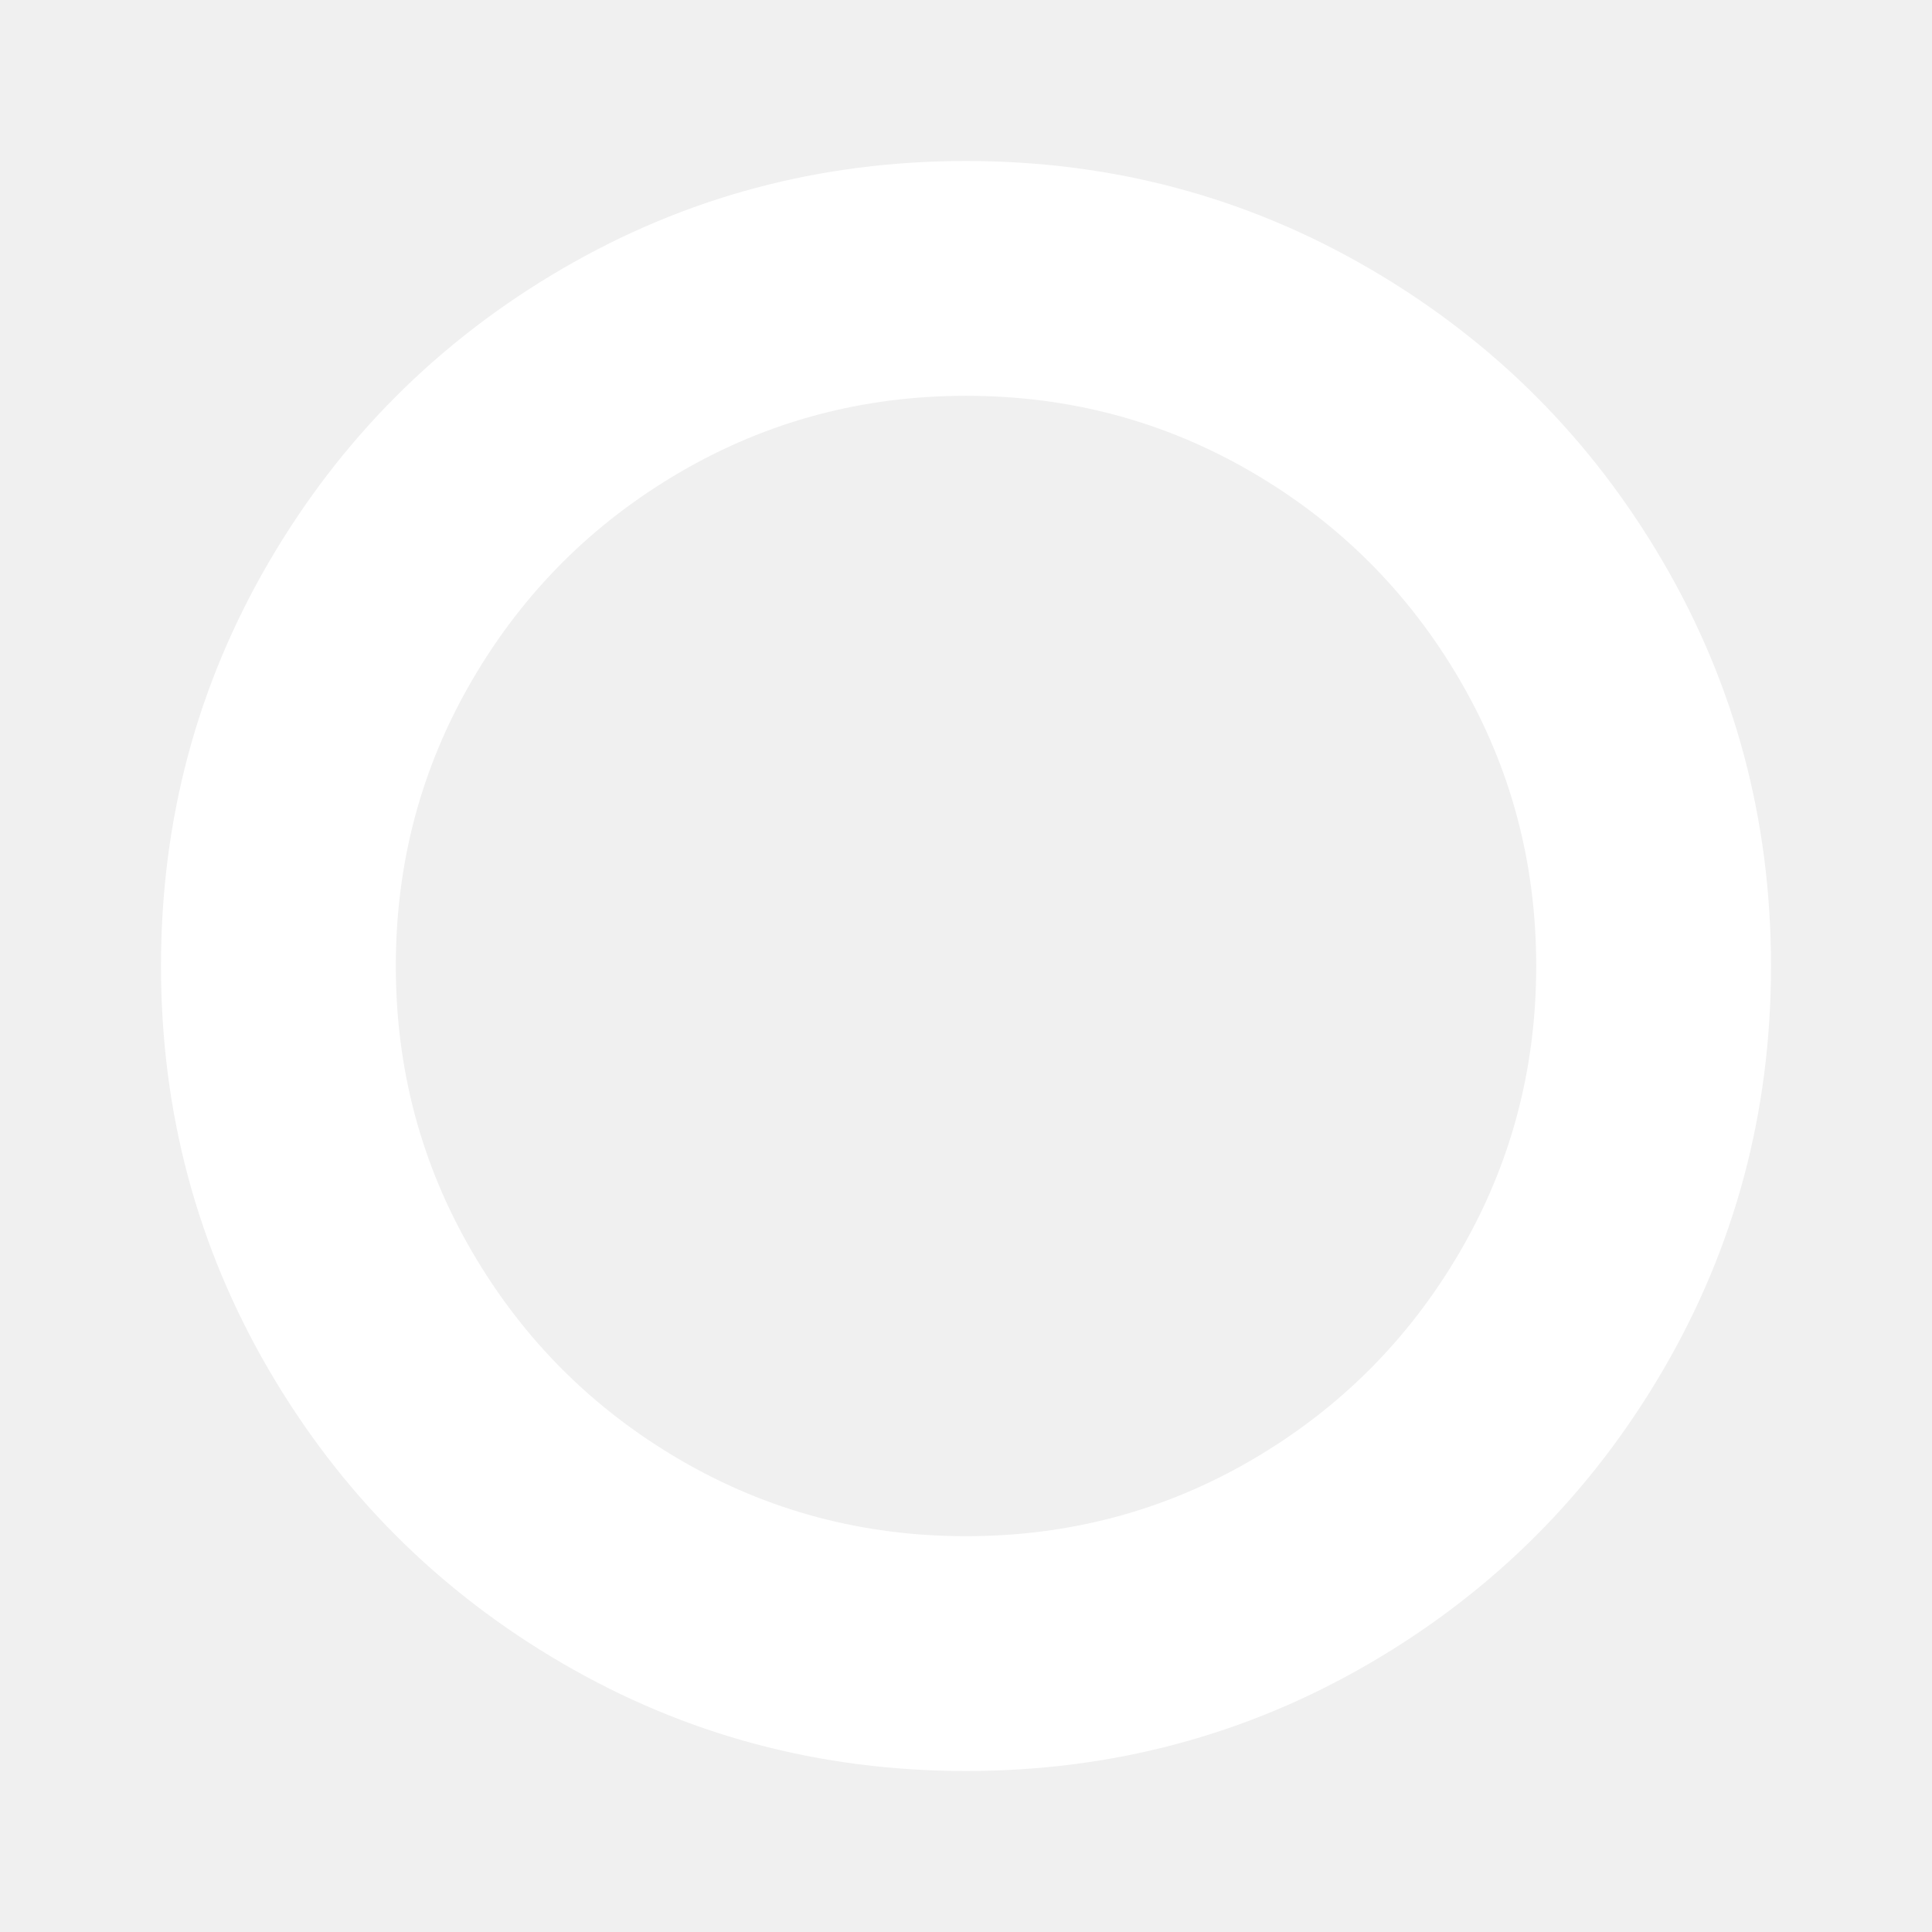
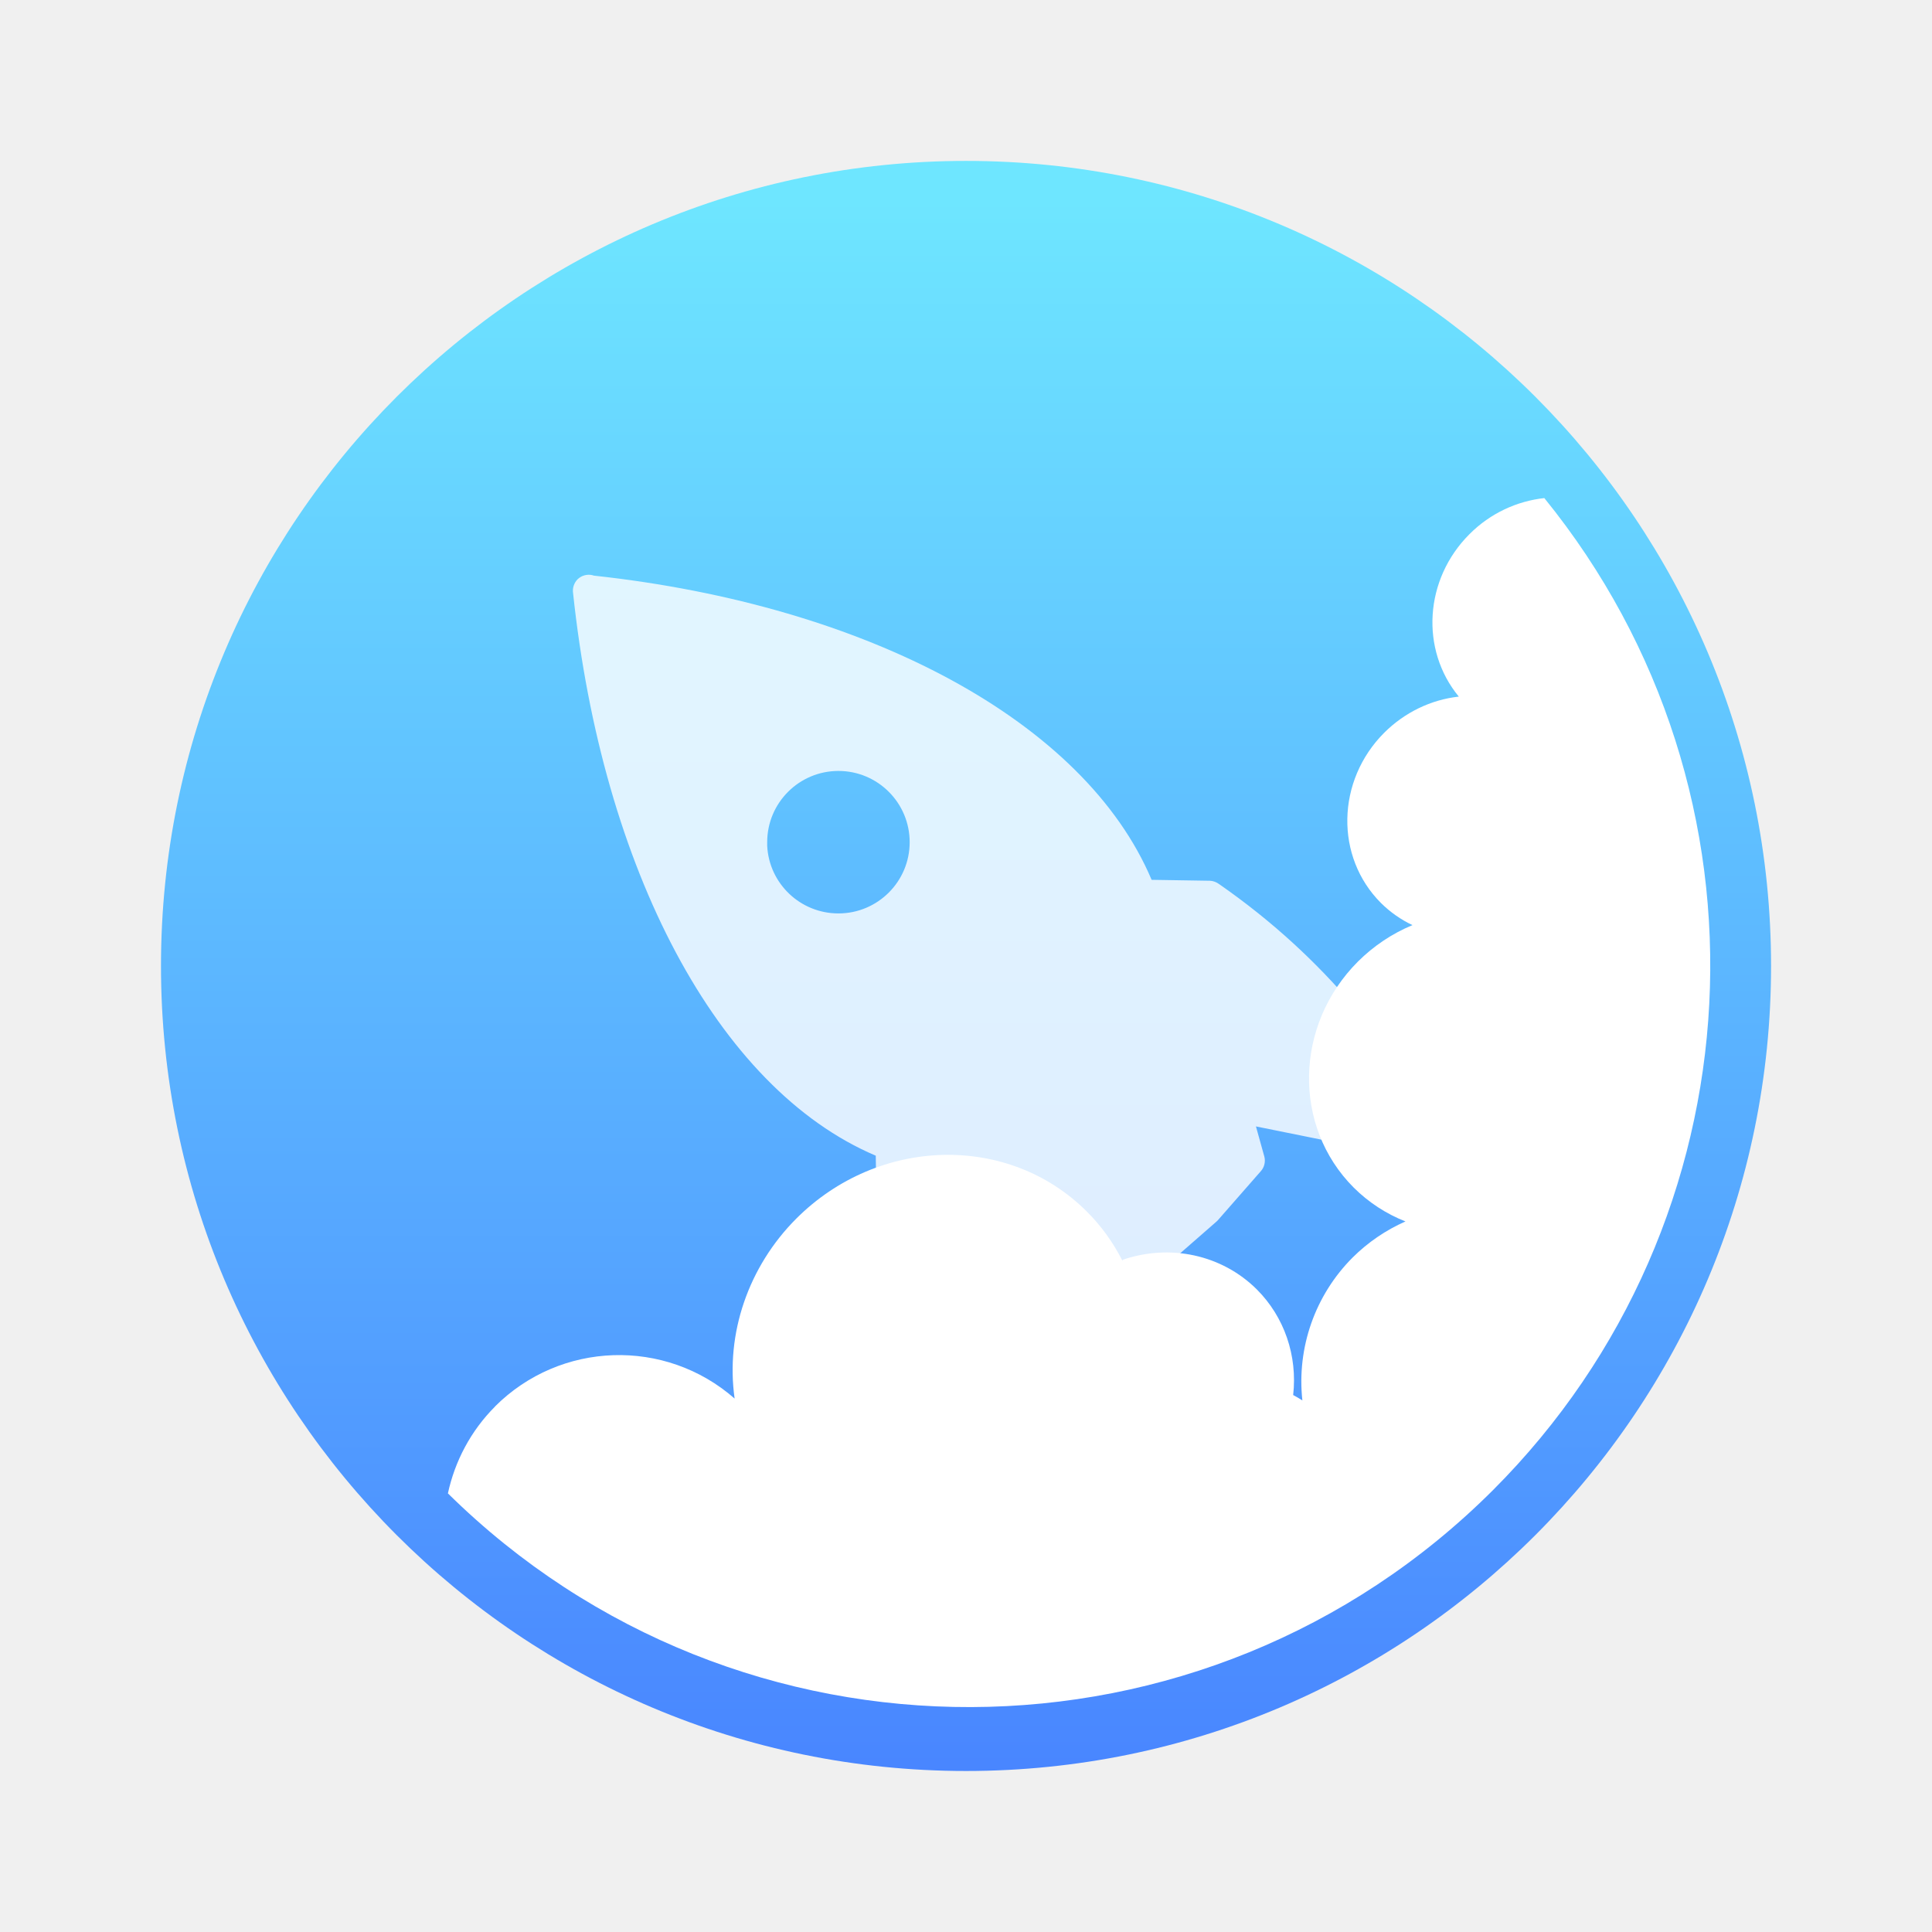
- <svg xmlns="http://www.w3.org/2000/svg" version="1.1" id="Capa_1" x="0px" y="0px" width="240" height="240" viewBox="0 0 240 240" xml:space="preserve">
-   <defs id="defs39" />
-   <g id="g4" style="fill:#ffffff;fill-opacity:1" transform="matrix(0.4560671,0,0,0.4560671,20,19.99954)">
-     <path d="M 409.133,109.203 C 389.525,75.611 362.928,49.014 329.335,29.407 295.736,9.801 259.058,0 219.273,0 179.492,0 142.803,9.801 109.21,29.407 75.615,49.011 49.018,75.608 29.41,109.203 9.801,142.8 0,179.489 0,219.267 c 0,39.78 9.804,76.463 29.407,110.062 19.607,33.592 46.204,60.189 79.799,79.798 33.597,19.605 70.283,29.407 110.063,29.407 39.78,0 76.47,-9.802 110.065,-29.407 33.593,-19.602 60.189,-46.206 79.795,-79.798 19.603,-33.596 29.403,-70.284 29.403,-110.062 0.001,-39.782 -9.8,-76.472 -29.399,-110.064 z m -55.391,188.005 c -13.894,23.791 -32.736,42.633 -56.527,56.534 -23.791,13.894 -49.771,20.834 -77.945,20.834 -28.167,0 -54.149,-6.94 -77.943,-20.834 C 117.536,339.841 98.694,320.999 84.8,297.208 70.903,273.417 63.957,247.436 63.957,219.267 c 0,-28.171 6.949,-54.152 20.843,-77.943 13.891,-23.791 32.738,-42.637 56.527,-56.53 23.791,-13.895 49.772,-20.84 77.943,-20.84 28.173,0 54.154,6.945 77.945,20.84 23.791,13.894 42.634,32.739 56.527,56.53 13.895,23.791 20.838,49.772 20.838,77.943 0,28.169 -6.943,54.15 -20.838,77.941 z" id="path2" style="fill:#ffffff;fill-opacity:1" />
+ <svg xmlns="http://www.w3.org/2000/svg" xmlns:xlink="http://www.w3.org/1999/xlink" width="240" height="240" viewBox="0 0 63.5 63.5" version="1.1" id="svg8">
+   <defs id="defs2">
+     <linearGradient id="linearGradient818">
+       <stop style="stop-color:#4986ff;stop-opacity:1" offset="0" id="stop814" />
+       <stop style="stop-color:#6ee6ff;stop-opacity:1" offset="1" id="stop816" />
+     </linearGradient>
+     <linearGradient xlink:href="#linearGradient818" id="linearGradient820" x1="8.386" y1="296.683" x2="8.386" y2="280.713" gradientUnits="userSpaceOnUse" gradientTransform="matrix(0.9492521,0,0,0.9492521,0.2894544,14.73589)" />
+     <style type="text/css" id="current-color-scheme">
+    .ColorScheme-Text { color:#5c616c; } .ColorScheme-Highlight { color:#5294e2; }
+   </style>
+     <style type="text/css" id="current-color-scheme-3">
+    .ColorScheme-Text { color:#5c616c; } .ColorScheme-Highlight { color:#5294e2; }
+   </style>
+     <style type="text/css" id="current-color-scheme-7">
+    .ColorScheme-Text { color:#5c616c; } .ColorScheme-Highlight { color:#5294e2; }
+   </style>
+     <style type="text/css" id="current-color-scheme-35">
+    .ColorScheme-Text { color:#5c616c; } .ColorScheme-Highlight { color:#5294e2; }
+   </style>
+     <style type="text/css" id="current-color-scheme-9">
+    .ColorScheme-Text { color:#5c616c; } .ColorScheme-Highlight { color:#5294e2; }
+   </style>
+     <style type="text/css" id="current-color-scheme-2">
+    .ColorScheme-Text { color:#5c616c; } .ColorScheme-Highlight { color:#5294e2; }
+   </style>
+     <style type="text/css" id="current-color-scheme-0">
+    .ColorScheme-Text { color:#5c616c; } .ColorScheme-Highlight { color:#5294e2; }
+   </style>
+     <style type="text/css" id="current-color-scheme-36">
+    .ColorScheme-Text { color:#5c616c; } .ColorScheme-Highlight { color:#5294e2; }
+   </style>
+     <style type="text/css" id="current-color-scheme-6">
+    .ColorScheme-Text { color:#5c616c; } .ColorScheme-Highlight { color:#5294e2; }
+   </style>
+     <style type="text/css" id="current-color-scheme-61">
+    .ColorScheme-Text { color:#5c616c; } .ColorScheme-Highlight { color:#5294e2; }
+   </style>
+     <style type="text/css" id="current-color-scheme-79">
+    .ColorScheme-Text { color:#5c616c; } .ColorScheme-Highlight { color:#5294e2; }
+   </style>
+     <style type="text/css" id="current-color-scheme-23">
+    .ColorScheme-Text { color:#5c616c; } .ColorScheme-Highlight { color:#5294e2; }
+   </style>
+     <style type="text/css" id="current-color-scheme-92">
+    .ColorScheme-Text { color:#5c616c; } .ColorScheme-Highlight { color:#5294e2; }
+   </style>
+     <style type="text/css" id="current-color-scheme-97">
+    .ColorScheme-Text { color:#5c616c; } .ColorScheme-Highlight { color:#5294e2; }
+   </style>
+     <style type="text/css" id="current-color-scheme-612">
+    .ColorScheme-Text { color:#5c616c; } .ColorScheme-Highlight { color:#5294e2; }
+   </style>
+     <style id="current-color-scheme-1" type="text/css">
+    .ColorScheme-Text { color:#5c616c; } .ColorScheme-Highlight { color:#5294e2; }
+   </style>
+     <style id="current-color-scheme-3-0" type="text/css">
+    .ColorScheme-Text { color:#5c616c; } .ColorScheme-Highlight { color:#5294e2; }
+   </style>
+     <style id="current-color-scheme-7-6" type="text/css">
+    .ColorScheme-Text { color:#5c616c; } .ColorScheme-Highlight { color:#5294e2; }
+   </style>
+     <style id="current-color-scheme-35-3" type="text/css">
+    .ColorScheme-Text { color:#5c616c; } .ColorScheme-Highlight { color:#5294e2; }
+   </style>
+     <style id="current-color-scheme-9-2" type="text/css">
+    .ColorScheme-Text { color:#5c616c; } .ColorScheme-Highlight { color:#5294e2; }
+   </style>
+     <style id="current-color-scheme-2-0" type="text/css">
+    .ColorScheme-Text { color:#5c616c; } .ColorScheme-Highlight { color:#5294e2; }
+   </style>
+     <style id="current-color-scheme-0-6" type="text/css">
+    .ColorScheme-Text { color:#5c616c; } .ColorScheme-Highlight { color:#5294e2; }
+   </style>
+     <style id="current-color-scheme-36-1" type="text/css">
+    .ColorScheme-Text { color:#5c616c; } .ColorScheme-Highlight { color:#5294e2; }
+   </style>
+     <style id="current-color-scheme-6-5" type="text/css">
+    .ColorScheme-Text { color:#5c616c; } .ColorScheme-Highlight { color:#5294e2; }
+   </style>
+     <style id="current-color-scheme-61-5" type="text/css">
+    .ColorScheme-Text { color:#5c616c; } .ColorScheme-Highlight { color:#5294e2; }
+   </style>
+     <style id="current-color-scheme-79-4" type="text/css">
+    .ColorScheme-Text { color:#5c616c; } .ColorScheme-Highlight { color:#5294e2; }
+   </style>
+     <style id="current-color-scheme-23-7" type="text/css">
+    .ColorScheme-Text { color:#5c616c; } .ColorScheme-Highlight { color:#5294e2; }
+   </style>
+     <style id="current-color-scheme-92-6" type="text/css">
+    .ColorScheme-Text { color:#5c616c; } .ColorScheme-Highlight { color:#5294e2; }
+   </style>
+     <style id="current-color-scheme-97-5" type="text/css">
+    .ColorScheme-Text { color:#5c616c; } .ColorScheme-Highlight { color:#5294e2; }
+   </style>
+     <style id="current-color-scheme-612-6" type="text/css">
+    .ColorScheme-Text { color:#5c616c; } .ColorScheme-Highlight { color:#5294e2; }
+   </style>
+   </defs>
+   <g id="layer1" transform="translate(0,-233.5)">
+     <g id="g874" transform="matrix(3.398364,0,0,3.398364,3.445806,-715.601)">
+       <circle r="7.786" cy="288.624" cx="8.329" id="path815" style="opacity:1;fill:url(#linearGradient820);fill-opacity:1;stroke:none;stroke-width:0.176;stroke-linecap:round;stroke-linejoin:round;stroke-miterlimit:4;stroke-dasharray:none;stroke-opacity:1" />
+       <g id="text891" style="font-style:normal;font-variant:normal;font-weight:normal;font-stretch:normal;font-size:2.462px;line-height:1.25;font-family:Sawasdee;-inkscape-font-specification:Sawasdee;letter-spacing:0px;word-spacing:0px;fill:#000000;fill-opacity:1;stroke:none;stroke-width:0.062" aria-label="hip-hip" />
+       <path style="fill:#ffffff;fill-opacity:0.806;stroke-width:0.033" d="m 4.527,285.002 c -1.477e-4,0.003 6.645e-4,0.006 0.001,0.01 0.282,2.669 1.392,4.795 2.928,5.447 l 0.008,0.562 c 7.048e-4,0.03 0.01,0.06 0.027,0.084 0.722,1.041 1.593,1.699 2.457,2.176 0.051,0.028 0.117,0.024 0.164,-0.01 0.047,-0.035 0.072,-0.098 0.06,-0.155 l -0.333,-1.649 0.291,0.081 c 0.048,0.014 0.103,9.5e-4 0.141,-0.032 l 0.476,-0.416 c 2.95e-4,-3.3e-4 7.18e-4,-7.1e-4 10e-4,-9.5e-4 0.006,-0.004 0.01,-0.01 0.015,-0.014 l 0.418,-0.477 c 0.034,-0.038 0.046,-0.093 0.033,-0.141 l -0.081,-0.291 1.649,0.333 c 0.057,0.011 0.119,-0.013 0.154,-0.06 0.034,-0.046 0.039,-0.113 0.011,-0.164 -0.477,-0.865 -1.134,-1.734 -2.175,-2.456 -0.025,-0.017 -0.054,-0.028 -0.084,-0.029 l -0.564,-0.009 c -0.647,-1.529 -2.74,-2.654 -5.394,-2.942 -0.047,-0.017 -0.102,-0.008 -0.142,0.022 -0.04,0.029 -0.063,0.08 -0.061,0.129 z m 1.879,2.461 c -4.631e-4,-0.012 -3.82e-5,-0.024 5.3e-6,-0.036 -3e-7,-0.381 0.309,-0.689 0.689,-0.689 0.381,0 0.689,0.309 0.689,0.689 7e-7,0.381 -0.309,0.689 -0.689,0.689 -0.369,-10e-6 -0.671,-0.289 -0.689,-0.654 z" id="path4556-6" />
+       <path style="fill:#ffffff;stroke-width:0.033" d="m 3.776,292.883 c -0.24,0.24 -0.391,0.534 -0.458,0.842 a 7.173,7.173 0 0 0 10.109,-0.033 7.173,7.173 0 0 0 0.495,-9.593 c -0.263,0.029 -0.521,0.145 -0.725,0.35 -0.434,0.434 -0.478,1.114 -0.102,1.57 -0.271,0.03 -0.525,0.154 -0.721,0.349 -0.464,0.464 -0.478,1.202 -0.031,1.648 0.088,0.087 0.191,0.16 0.304,0.213 -0.196,0.081 -0.375,0.201 -0.527,0.352 -0.615,0.615 -0.634,1.594 -0.041,2.187 0.145,0.144 0.315,0.254 0.5,0.327 a 1.696,1.696 0 0 0 -0.511,0.349 1.696,1.696 0 0 0 -0.486,1.382 c -0.029,-0.018 -0.058,-0.036 -0.089,-0.052 0.043,-0.382 -0.086,-0.756 -0.351,-1.021 -0.337,-0.336 -0.841,-0.446 -1.304,-0.285 -0.089,-0.174 -0.203,-0.332 -0.341,-0.469 -0.757,-0.757 -2.015,-0.726 -2.81,0.069 -0.463,0.464 -0.685,1.111 -0.596,1.74 -0.672,-0.589 -1.685,-0.555 -2.317,0.076 z" id="path4560-7" />
+     </g>
  </g>
-   <g id="g6" style="fill:#ffffff;fill-opacity:1" transform="translate(0,-198.533)">
- </g>
-   <g id="g8" style="fill:#ffffff;fill-opacity:1" transform="translate(0,-198.533)">
- </g>
-   <g id="g10" style="fill:#ffffff;fill-opacity:1" transform="translate(0,-198.533)">
- </g>
-   <g id="g12" style="fill:#ffffff;fill-opacity:1" transform="translate(0,-198.533)">
- </g>
-   <g id="g14" style="fill:#ffffff;fill-opacity:1" transform="translate(0,-198.533)">
- </g>
-   <g id="g16" style="fill:#ffffff;fill-opacity:1" transform="translate(0,-198.533)">
- </g>
-   <g id="g18" style="fill:#ffffff;fill-opacity:1" transform="translate(0,-198.533)">
- </g>
-   <g id="g20" style="fill:#ffffff;fill-opacity:1" transform="translate(0,-198.533)">
- </g>
-   <g id="g22" style="fill:#ffffff;fill-opacity:1" transform="translate(0,-198.533)">
- </g>
-   <g id="g24" style="fill:#ffffff;fill-opacity:1" transform="translate(0,-198.533)">
- </g>
-   <g id="g26" style="fill:#ffffff;fill-opacity:1" transform="translate(0,-198.533)">
- </g>
-   <g id="g28" style="fill:#ffffff;fill-opacity:1" transform="translate(0,-198.533)">
- </g>
-   <g id="g30" style="fill:#ffffff;fill-opacity:1" transform="translate(0,-198.533)">
- </g>
-   <g id="g32" style="fill:#ffffff;fill-opacity:1" transform="translate(0,-198.533)">
- </g>
-   <g id="g34" style="fill:#ffffff;fill-opacity:1" transform="translate(0,-198.533)">
- </g>
</svg>
